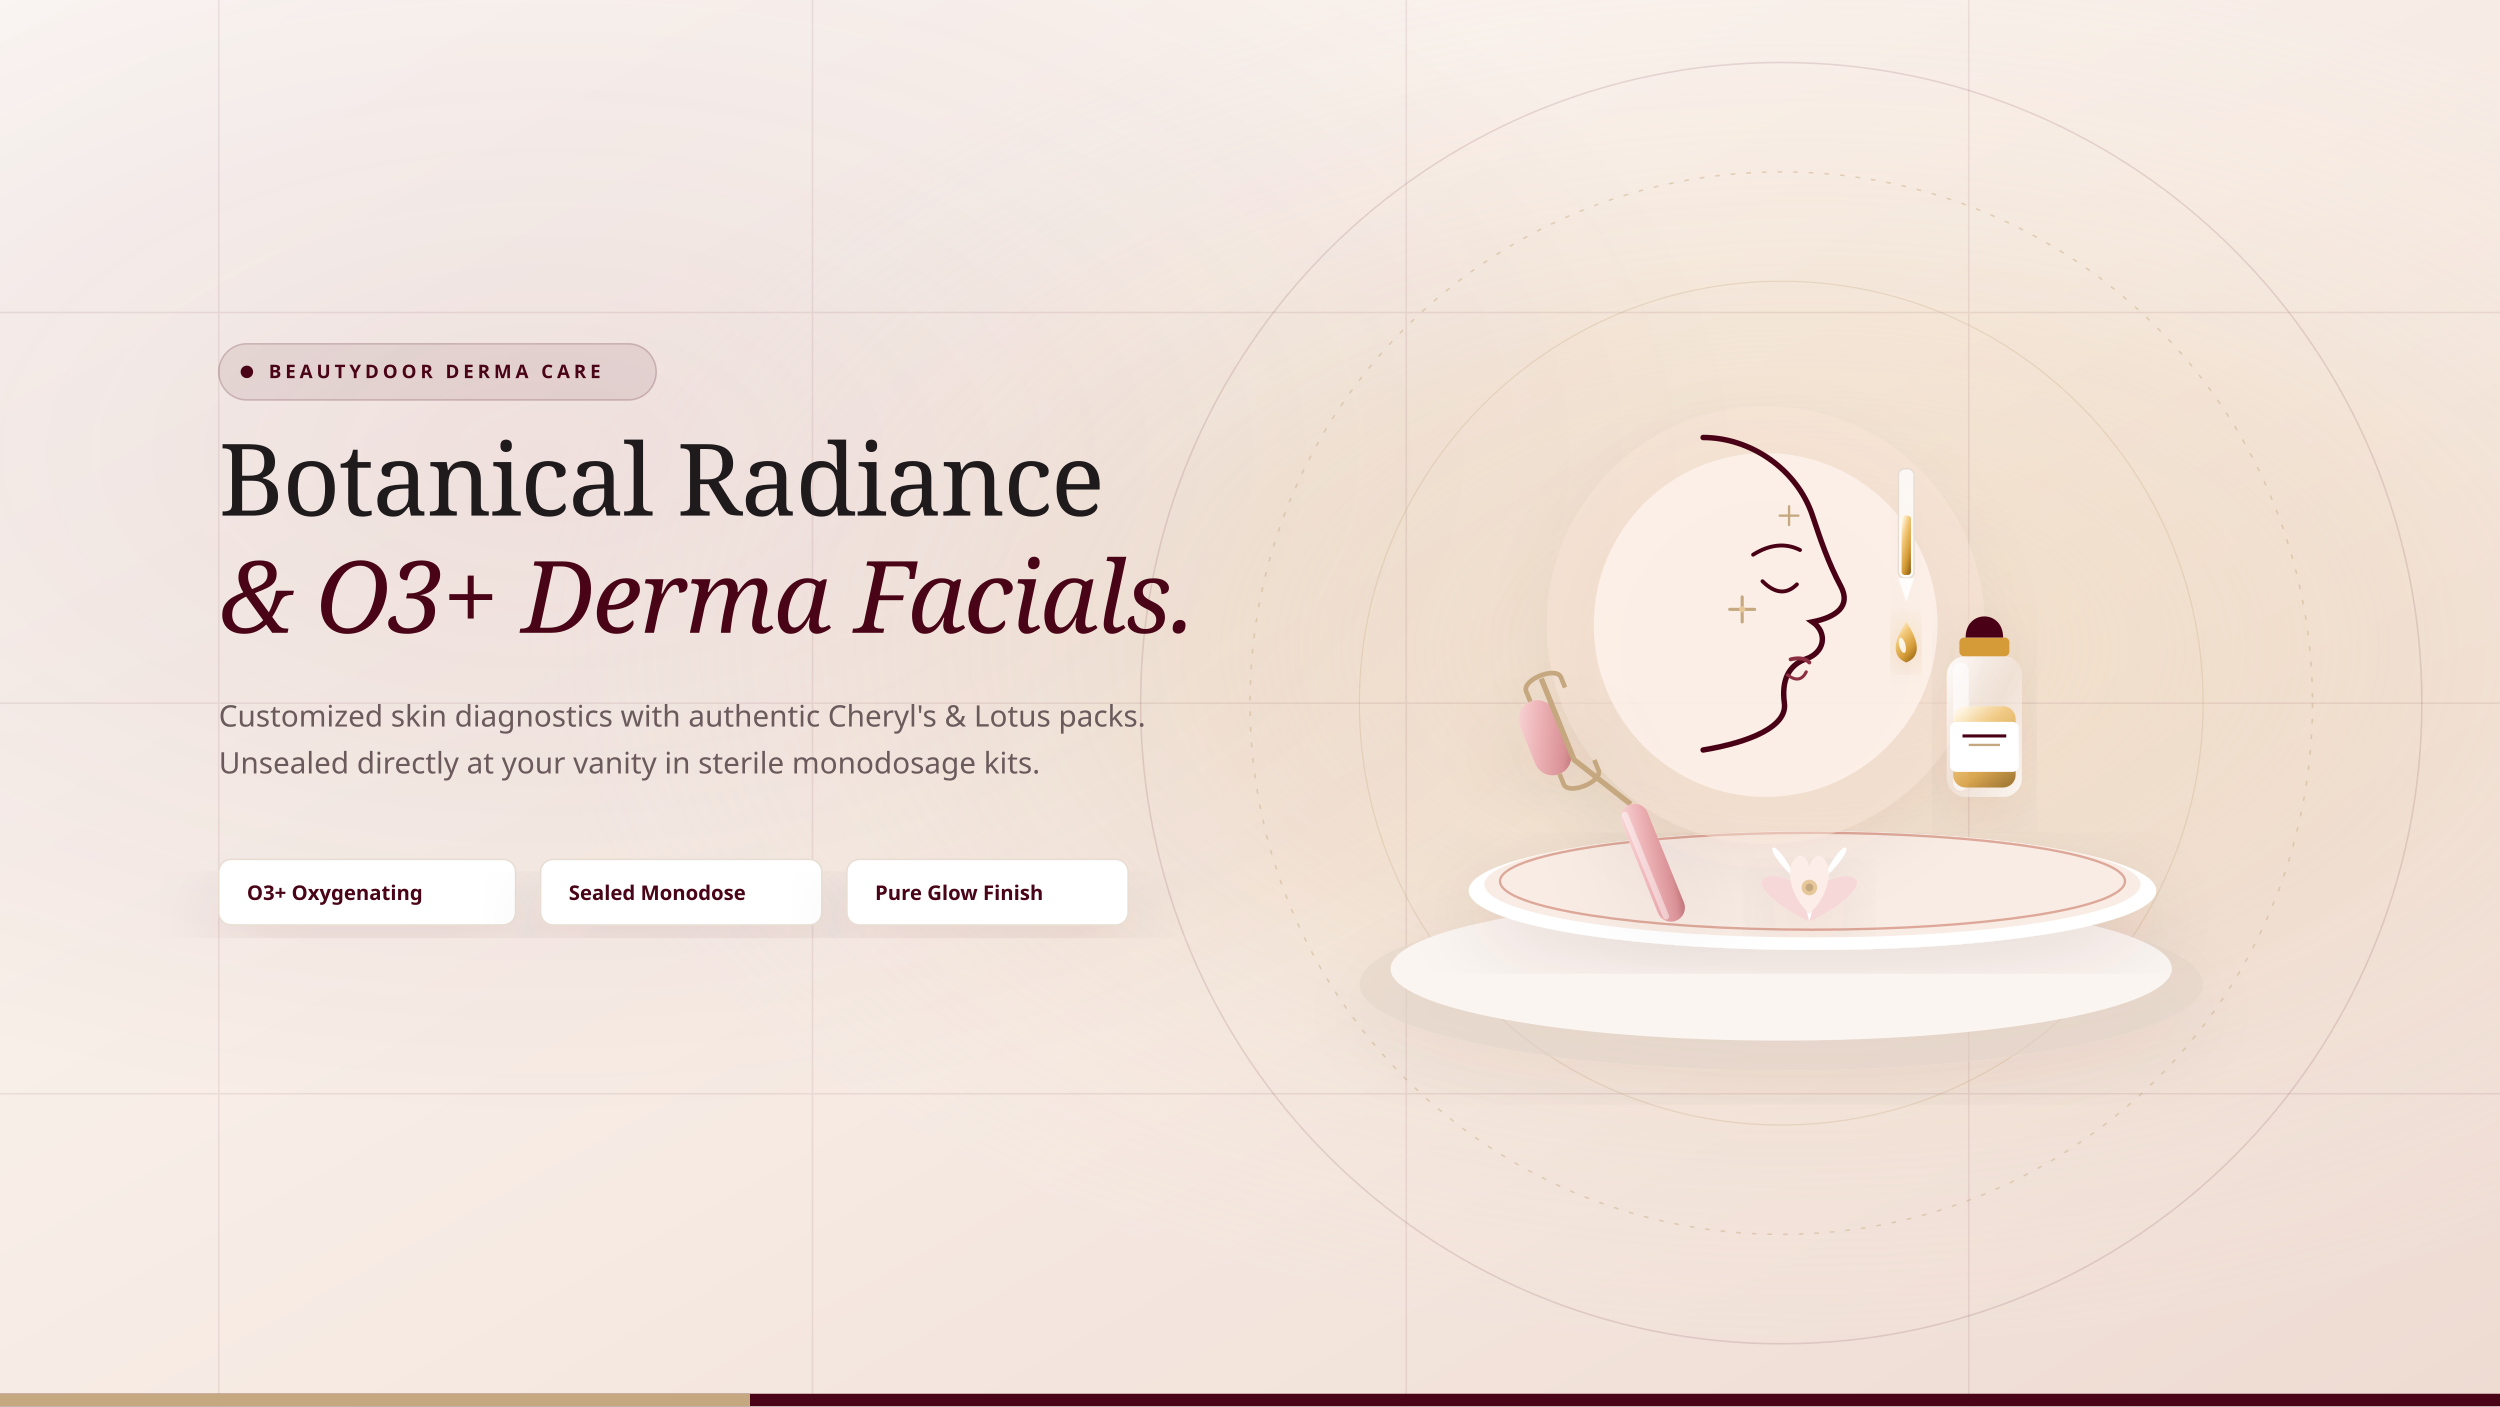
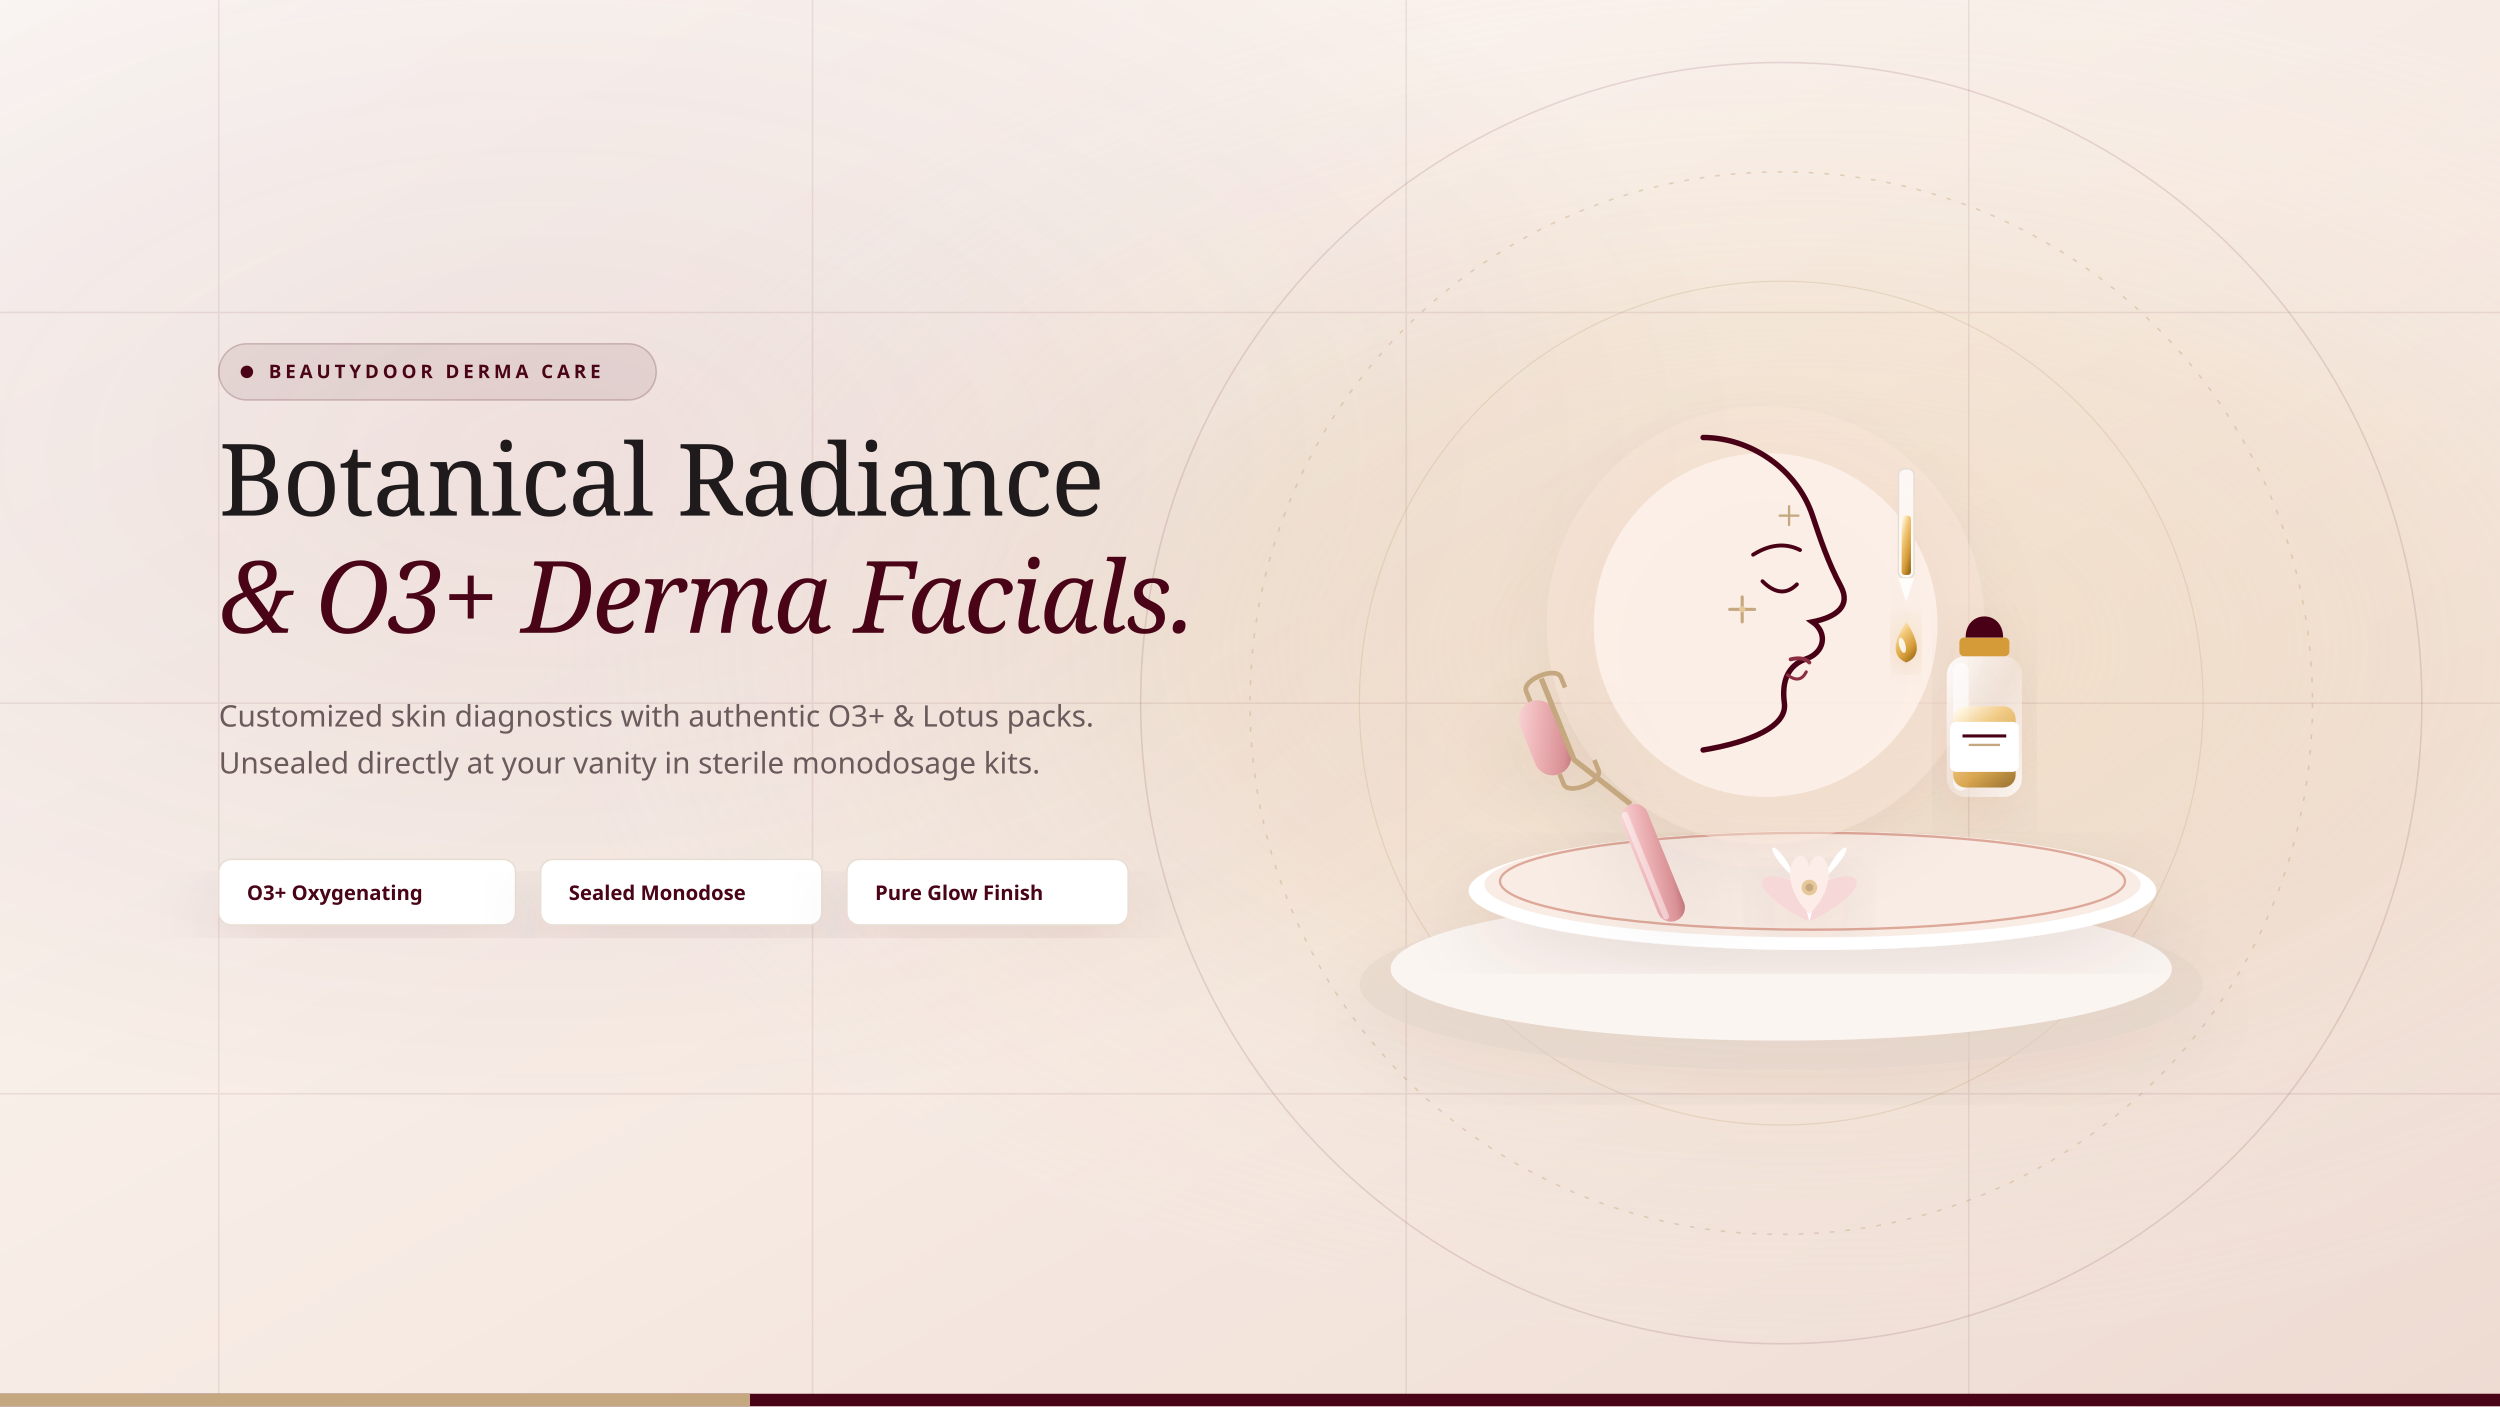
<svg xmlns="http://www.w3.org/2000/svg" viewBox="0 0 1600 900" width="1600" height="900" fill="none">
  <defs>
    <linearGradient id="facialBg" x1="0%" y1="0%" x2="100%" y2="100%">
      <stop offset="0%" stop-color="#FCF8F5" />
      <stop offset="50%" stop-color="#F7ECE5" />
      <stop offset="100%" stop-color="#EEDBD2" />
    </linearGradient>
    <radialGradient id="radiantGlow" cx="72%" cy="46%" r="52%">
      <stop offset="0%" stop-color="#F1D7B4" stop-opacity="0.45" />
      <stop offset="45%" stop-color="#E5C799" stop-opacity="0.2" />
      <stop offset="100%" stop-color="#FCF8F5" stop-opacity="0" />
    </radialGradient>
    <radialGradient id="roseAccent" cx="22%" cy="32%" r="48%">
      <stop offset="0%" stop-color="#8C2D43" stop-opacity="0.09" />
      <stop offset="100%" stop-color="#4A0417" stop-opacity="0" />
    </radialGradient>
    <linearGradient id="goldSerum" x1="20%" y1="0%" x2="80%" y2="100%">
      <stop offset="0%" stop-color="#FFF5DE" />
      <stop offset="30%" stop-color="#F2C879" />
      <stop offset="70%" stop-color="#D49B37" />
      <stop offset="100%" stop-color="#996919" />
    </linearGradient>
    <linearGradient id="frostedGlass" x1="0%" y1="0%" x2="100%" y2="100%">
      <stop offset="0%" stop-color="#FFFFFF" stop-opacity="0.9" />
      <stop offset="50%" stop-color="#F3E5DE" stop-opacity="0.6" />
      <stop offset="100%" stop-color="#FFFFFF" stop-opacity="0.75" />
    </linearGradient>
    <linearGradient id="roseQuartz" x1="0%" y1="0%" x2="100%" y2="100%">
      <stop offset="0%" stop-color="#FAD9DA" />
      <stop offset="40%" stop-color="#EDB3B6" />
      <stop offset="80%" stop-color="#D99196" />
      <stop offset="100%" stop-color="#B86C72" />
    </linearGradient>
    <filter id="facialShadow" x="-20%" y="-20%" width="140%" height="140%">
      <feDropShadow dx="0" dy="16" stdDeviation="24" flood-color="#4A0417" flood-opacity="0.1" />
    </filter>
    <filter id="glowFilter" x="-30%" y="-30%" width="160%" height="160%">
      <feGaussianBlur stdDeviation="12" result="blur" />
      <feComposite in="SourceGraphic" in2="blur" operator="over" />
    </filter>
  </defs>
  <rect width="1600" height="900" fill="url(#facialBg)" />
  <rect width="1600" height="900" fill="url(#radiantGlow)" />
  <rect width="1600" height="900" fill="url(#roseAccent)" />
  <g opacity="0.08" stroke="#4A0417" stroke-width="1">
    <line x1="140" y1="0" x2="140" y2="900" />
    <line x1="520" y1="0" x2="520" y2="900" />
    <line x1="900" y1="0" x2="900" y2="900" />
    <line x1="1260" y1="0" x2="1260" y2="900" />
    <line x1="0" y1="200" x2="1600" y2="200" />
    <line x1="0" y1="450" x2="1600" y2="450" />
    <line x1="0" y1="700" x2="1600" y2="700" />
  </g>
  <circle cx="1140" cy="450" r="340" stroke="#C5A880" stroke-width="1" stroke-dasharray="3 7" opacity="0.45" />
  <circle cx="1140" cy="450" r="410" stroke="#4A0417" stroke-width="1" opacity="0.12" />
  <circle cx="1140" cy="450" r="270" stroke="#C5A880" stroke-width="0.8" opacity="0.3" />
  <g transform="translate(140, 220)">
    <rect x="0" y="0" width="280" height="36" rx="18" fill="#4A0417" fill-opacity="0.08" />
    <rect x="0" y="0" width="280" height="36" rx="18" stroke="#4A0417" stroke-width="1" stroke-opacity="0.2" />
    <circle cx="18" cy="18" r="4" fill="#4A0417" />
    <text x="32" y="22" font-family="'Plus Jakarta Sans', sans-serif" font-size="12" font-weight="700" letter-spacing="2.5" fill="#4A0417" text-transform="uppercase">
      BEAUTYDOOR DERMA CARE
    </text>
    <text x="0" y="110" font-family="'Playfair Display', serif" font-size="64" font-weight="400" fill="#1F1A1C" letter-spacing="-1">
      Botanical Radiance
    </text>
    <text x="0" y="185" font-family="'Playfair Display', serif" font-size="64" font-style="italic" font-weight="500" fill="#4A0417" letter-spacing="-1">
      &amp; O3+ Derma Facials.
    </text>
    <text x="0" y="245" font-family="'Plus Jakarta Sans', sans-serif" font-size="19" font-weight="400" fill="#6B5A5C">
-       <tspan x="0" dy="0">Customized skin diagnostics with authentic Cheryl's &amp; Lotus packs.</tspan>
+       <tspan x="0" dy="0">Customized skin diagnostics with authentic O3+ &amp; Lotus packs.</tspan>
      <tspan x="0" dy="30">Unsealed directly at your vanity in sterile monodosage kits.</tspan>
    </text>
    <g transform="translate(0, 330)">
      <g transform="translate(0, 0)">
        <rect width="190" height="42" rx="8" fill="#FFFFFF" stroke="#E8DDD3" stroke-width="1" filter="url(#facialShadow)" />
        <text x="18" y="26" font-family="'Plus Jakarta Sans', sans-serif" font-size="13" font-weight="600" fill="#4A0417">O3+ Oxygenating</text>
      </g>
      <g transform="translate(206, 0)">
        <rect width="180" height="42" rx="8" fill="#FFFFFF" stroke="#E8DDD3" stroke-width="1" filter="url(#facialShadow)" />
        <text x="18" y="26" font-family="'Plus Jakarta Sans', sans-serif" font-size="13" font-weight="600" fill="#4A0417">Sealed Monodose</text>
      </g>
      <g transform="translate(402, 0)">
        <rect width="180" height="42" rx="8" fill="#FFFFFF" stroke="#E8DDD3" stroke-width="1" filter="url(#facialShadow)" />
        <text x="18" y="26" font-family="'Plus Jakarta Sans', sans-serif" font-size="13" font-weight="600" fill="#4A0417">Pure Glow Finish</text>
      </g>
    </g>
  </g>
  <g transform="translate(1140, 450)">
    <ellipse cx="0" cy="180" rx="270" ry="55" fill="#E2D2C8" fill-opacity="0.5" filter="url(#facialShadow)" />
    <ellipse cx="0" cy="170" rx="250" ry="46" fill="#FBF5F1" />
    <ellipse cx="20" cy="120" rx="220" ry="38" fill="#FFFFFF" filter="url(#facialShadow)" />
    <ellipse cx="20" cy="116" rx="210" ry="34" fill="#F9ECE4" />
    <ellipse cx="20" cy="114" rx="200" ry="31" stroke="#DDA899" stroke-width="1.5" fill="none" />
    <g transform="translate(-40, -90)" filter="url(#facialShadow)">
      <circle cx="30" cy="40" r="140" fill="#F8E5D8" fill-opacity="0.45" />
      <circle cx="30" cy="40" r="110" fill="#FFF4EE" fill-opacity="0.75" />
      <path d="M -10,-80                 C 20,-80 50,-60 60,-30                 C 65,-15 70,0 78,15                 C 85,28 75,35 60,38                 C 70,45 68,58 55,62                 C 45,66 40,75 42,90                 C 44,105 20,115 -10,120" stroke="#4A0417" stroke-width="3.5" stroke-linecap="round" fill="none" />
      <path d="M 22,-5 Q 38,-15 52,-8" stroke="#4A0417" stroke-width="2.5" stroke-linecap="round" fill="none" />
      <path d="M 28,12 Q 40,24 50,14" stroke="#4A0417" stroke-width="2.5" stroke-linecap="round" fill="none" />
      <path d="M 46,62 Q 54,60 58,64" stroke="#8C2D43" stroke-width="2.5" stroke-linecap="round" fill="none" />
      <path d="M 44,72 Q 52,78 56,70" stroke="#8C2D43" stroke-width="2" stroke-linecap="round" fill="none" />
      <g transform="translate(15, 30)">
        <path d="M 0,-8 L 0,8 M -8,0 L 8,0" stroke="#C5A880" stroke-width="2" stroke-linecap="round" />
        <circle cx="0" cy="0" r="2" fill="#E5C799" />
      </g>
      <g transform="translate(45, -30)">
        <path d="M 0,-6 L 0,6 M -6,0 L 6,0" stroke="#C5A880" stroke-width="1.5" stroke-linecap="round" />
      </g>
    </g>
    <g transform="translate(130, -30)" filter="url(#facialShadow)">
      <rect x="-24" y="0" width="48" height="90" rx="12" fill="url(#frostedGlass)" />
      <rect x="-20" y="4" width="10" height="82" rx="5" fill="#FFFFFF" fill-opacity="0.6" />
      <rect x="-20" y="32" width="40" height="52" rx="8" fill="url(#goldSerum)" fill-opacity="0.85" />
      <rect x="-22" y="42" width="44" height="32" rx="4" fill="#FFFFFF" />
      <rect x="-14" y="50" width="28" height="2" fill="#4A0417" />
      <rect x="-10" y="56" width="20" height="1.5" fill="#C5A880" />
      <rect x="-16" y="-12" width="32" height="12" rx="3" fill="#D49B37" />
      <path d="M -12,-12 C -12,-30 12,-30 12,-12 Z" fill="#4A0417" />
    </g>
    <g transform="translate(80, -120)" filter="url(#facialShadow)">
      <rect x="-5" y="-30" width="10" height="70" rx="4" fill="#FFFFFF" fill-opacity="0.75" stroke="#E8DDD3" stroke-width="1" />
      <rect x="-3" y="0" width="6" height="38" rx="2" fill="url(#goldSerum)" />
      <path d="M -5,40 L 0,55 L 5,40 Z" fill="#FFFFFF" fill-opacity="0.85" />
      <g transform="translate(0, 68)" filter="url(#glowFilter)">
        <path d="M 0,0 C -8,12 -10,22 0,26 C 10,22 8,12 0,0 Z" fill="url(#goldSerum)" />
        <ellipse cx="-2.5" cy="15" rx="2" ry="5" fill="#FFFFFF" fill-opacity="0.85" transform="rotate(-15 -2.5 15)" />
      </g>
    </g>
    <g transform="translate(-140, 50) rotate(-22)" filter="url(#facialShadow)">
      <rect x="-12" y="-55" width="24" height="50" rx="12" fill="url(#roseQuartz)" />
      <path d="M 0,-55 L 0,-62 C 0,-70 24,-70 24,-62 L 24,-55" stroke="#C5A880" stroke-width="3" fill="none" />
      <path d="M 0,-5 L 0,2 C 0,10 24,10 24,2 L 24,-5" stroke="#C5A880" stroke-width="3" fill="none" />
      <path d="M 12,-66 L 12,-10 L 35,30" stroke="#C5A880" stroke-width="3.5" fill="none" />
      <rect x="25" y="30" width="18" height="80" rx="9" fill="url(#roseQuartz)" />
      <rect x="27" y="33" width="4" height="74" rx="2" fill="#FFFFFF" fill-opacity="0.45" />
    </g>
    <g transform="translate(18, 120)" filter="url(#facialShadow)">
      <path d="M 0,0 C -30,-20 -50,-5 0,20 C 50,-5 30,-20 0,0 Z" fill="#F7D8D8" />
      <path d="M 0,0 C -45,-35 -15,-45 0,20 C 15,-45 45,-35 0,0 Z" fill="#FFFFFF" />
      <path d="M 0,15 C -25,-10 -5,-35 0,-15 C 5,-35 25,-10 0,15 Z" fill="#FCEDE8" />
      <circle cx="0" cy="-2" r="5" fill="#E5C799" />
      <circle cx="0" cy="-2" r="2.5" fill="#C5A880" />
    </g>
  </g>
  <rect x="0" y="892" width="1600" height="8" fill="#4A0417" />
  <rect x="0" y="892" width="480" height="8" fill="#C5A880" />
</svg>
